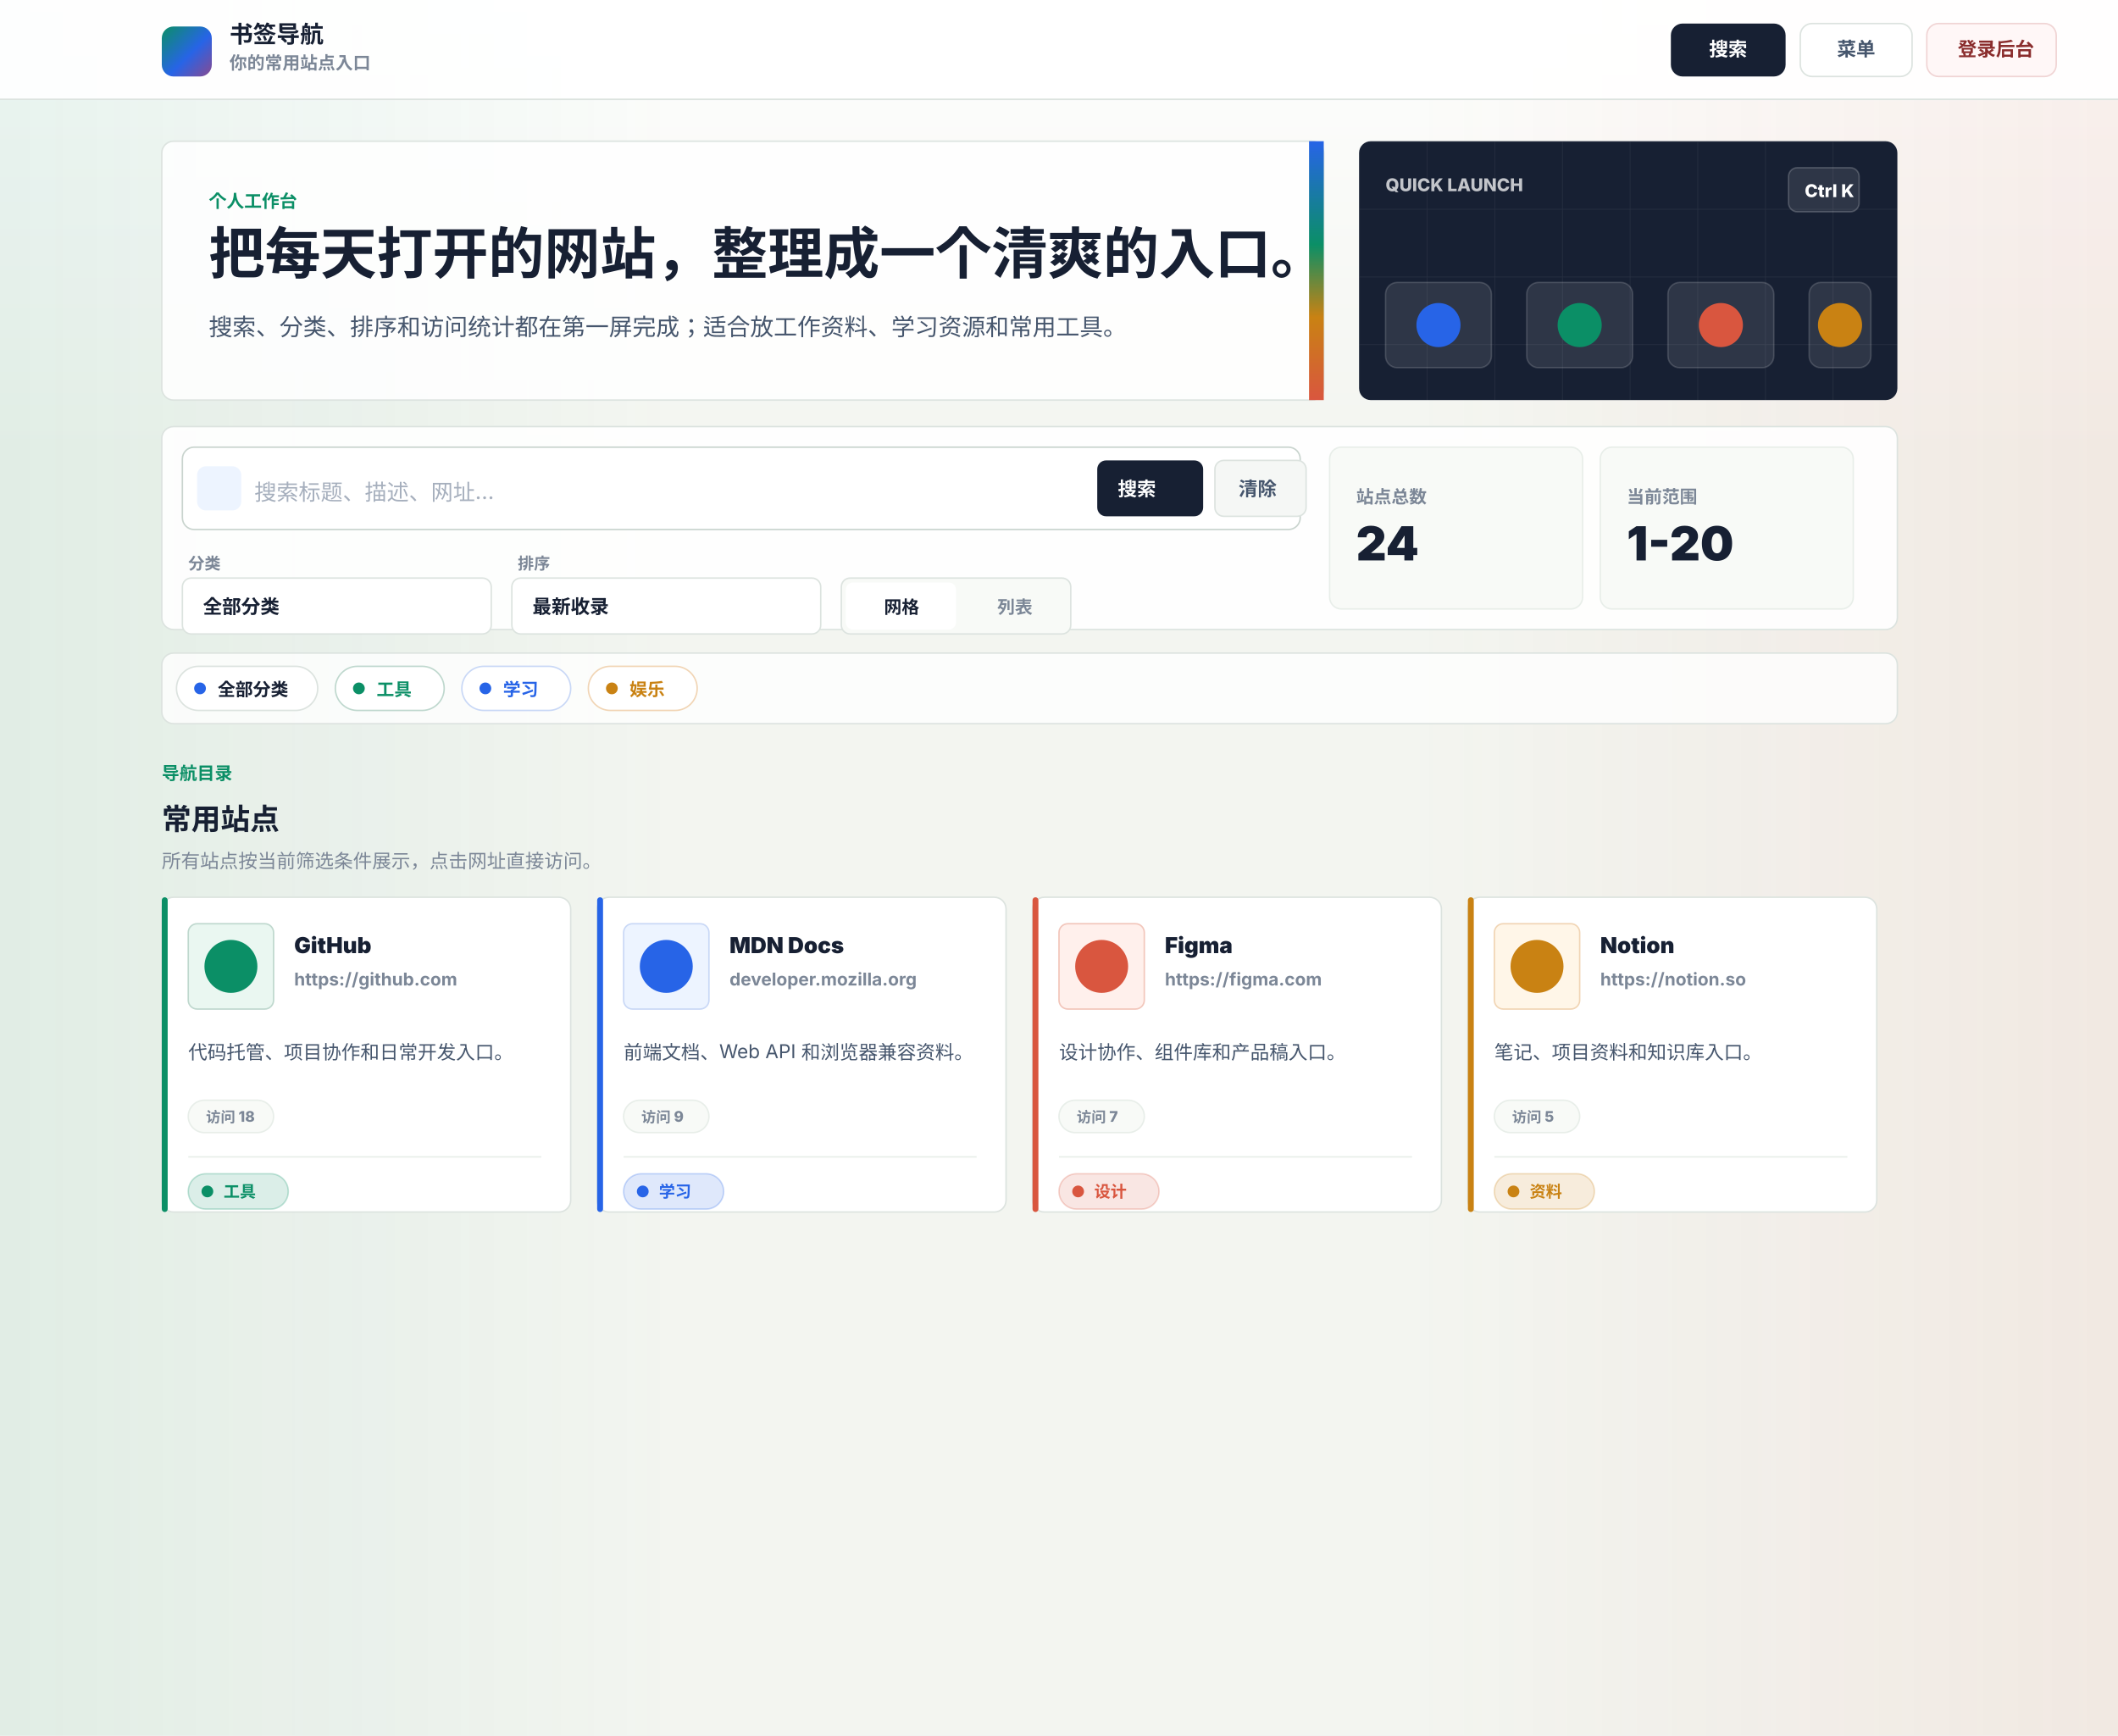
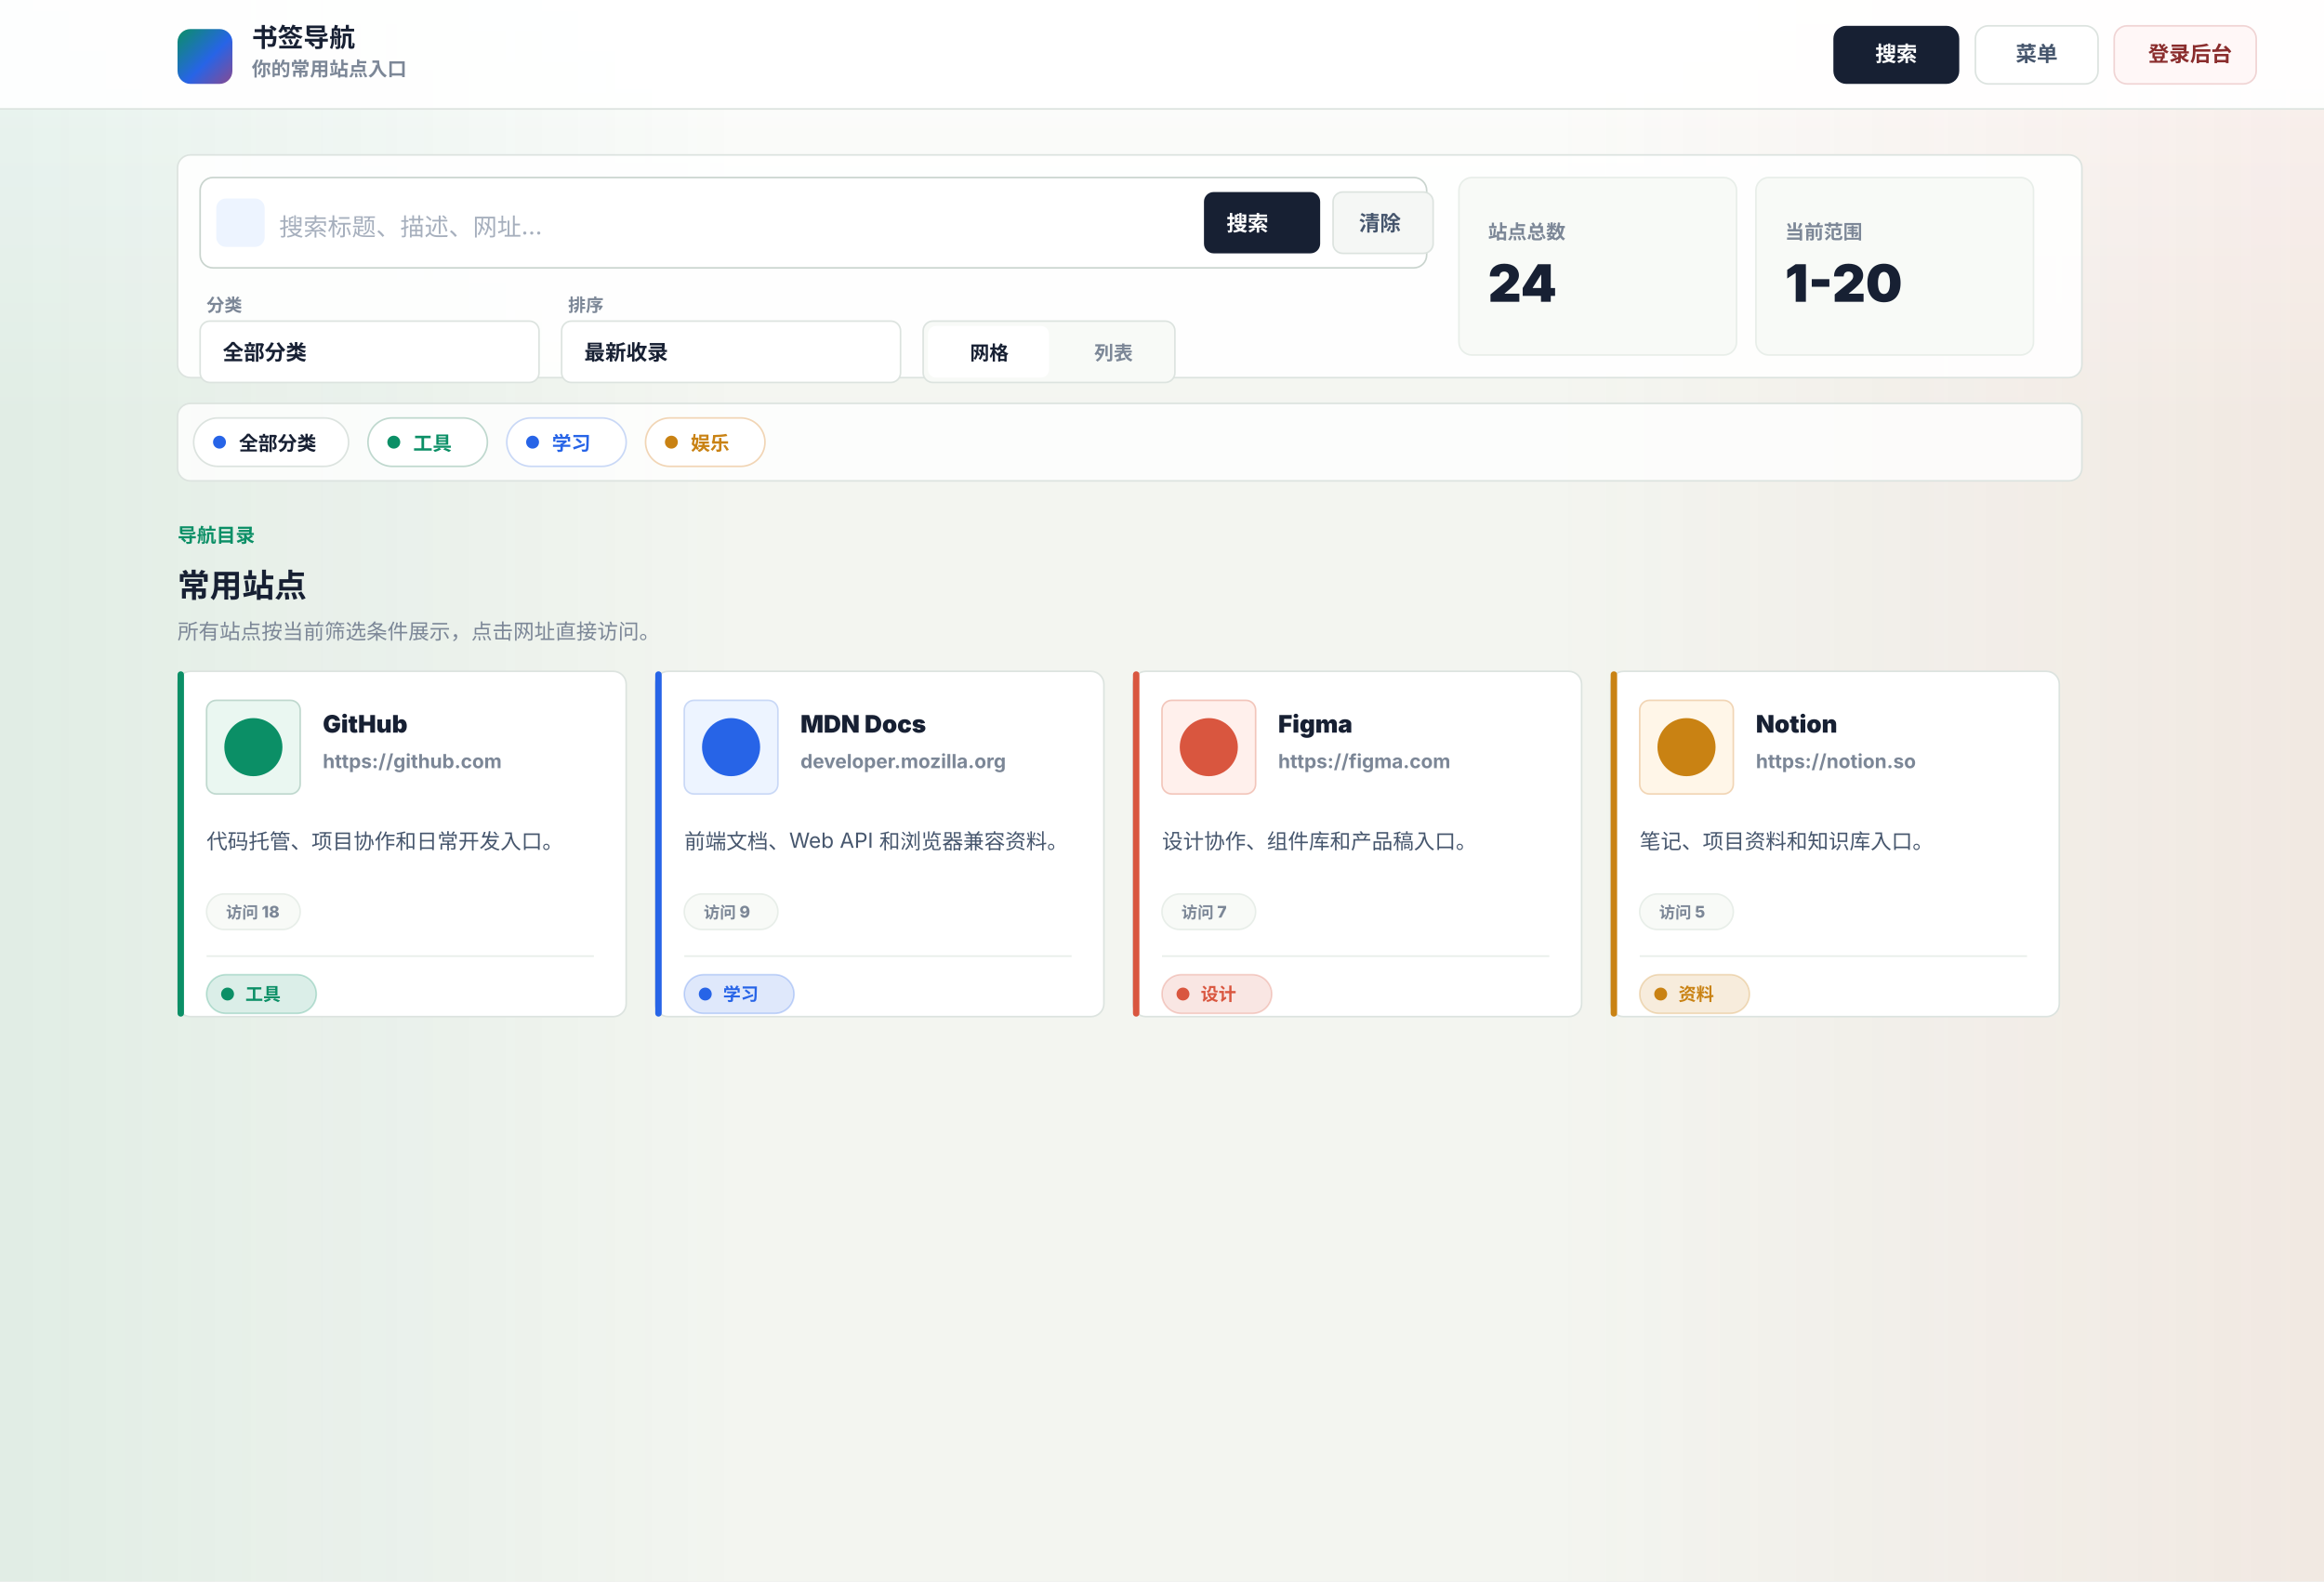
- <svg xmlns="http://www.w3.org/2000/svg" width="1440" height="1180" viewBox="0 0 1440 1180" fill="none">
-   <rect width="1440" height="1180" fill="#F3F5F0" />
-   <rect width="1440" height="310" fill="url(#topWash)" />
-   <rect x="0" y="0" width="460" height="1180" fill="url(#leftWash)" />
-   <rect x="960" y="0" width="480" height="1180" fill="url(#rightWash)" />
-   <rect x="0" y="0" width="1440" height="68" fill="white" fill-opacity="0.92" />
+ <svg xmlns="http://www.w3.org/2000/svg" width="1440" height="980" viewBox="0 0 1440 980" fill="none">
+   <rect width="1440" height="980" fill="#F3F5F0" />
+   <rect width="1440" height="260" fill="url(#topWash)" />
+   <rect x="0" y="0" width="460" height="980" fill="url(#leftWash)" />
+   <rect x="960" y="0" width="480" height="980" fill="url(#rightWash)" />
+   <rect width="1440" height="68" fill="white" fill-opacity="0.92" />
  <line x1="0" y1="67.5" x2="1440" y2="67.5" stroke="#DCE3DF" />
  <rect x="110" y="18" width="34" height="34" rx="8" fill="url(#brandGrad)" />
  <text x="156" y="29" fill="#172033" font-family="Inter, Noto Sans SC, sans-serif" font-size="16" font-weight="800">书签导航</text>
  <text x="156" y="47" fill="#7C8797" font-family="Inter, Noto Sans SC, sans-serif" font-size="12" font-weight="600">你的常用站点入口</text>
  <rect x="1136" y="16" width="78" height="36" rx="8" fill="#172033" />
  <text x="1162" y="38" fill="white" font-family="Inter, Noto Sans SC, sans-serif" font-size="13" font-weight="800">搜索</text>
  <rect x="1224" y="16" width="76" height="36" rx="8" fill="white" stroke="#DCE3DF" />
  <text x="1249" y="38" fill="#46566D" font-family="Inter, Noto Sans SC, sans-serif" font-size="13" font-weight="800">菜单</text>
  <rect x="1310" y="16" width="88" height="36" rx="8" fill="#FFF7F7" stroke="#F0D4D4" />
  <text x="1331" y="38" fill="#8A2D2D" font-family="Inter, Noto Sans SC, sans-serif" font-size="13" font-weight="800">登录后台</text>
  <g transform="translate(110 96)">
-     <rect width="790" height="176" rx="8" fill="white" fill-opacity="0.86" stroke="#DCE3DF" />
-     <rect x="780" width="10" height="176" fill="url(#railGrad)" />
-     <text x="32" y="45" fill="#0B8F66" font-family="Inter, Noto Sans SC, sans-serif" font-size="12" font-weight="850">个人工作台</text>
-     <text x="32" y="90" fill="#172033" font-family="Inter, Noto Sans SC, sans-serif" font-size="38" font-weight="850">把每天打开的网站，整理成一个清爽的入口。</text>
-     <text x="32" y="132" fill="#46566D" font-family="Inter, Noto Sans SC, sans-serif" font-size="16" font-weight="500">搜索、分类、排序和访问统计都在第一屏完成；适合放工作资料、学习资源和常用工具。</text>
-   </g>
-   <g transform="translate(924 96)">
-     <rect width="366" height="176" rx="8" fill="#172033" />
-     <path d="M0 0H366V176H0V0Z" fill="url(#gridPattern)" opacity="0.45" />
-     <text x="18" y="34" fill="white" fill-opacity="0.74" font-family="Inter, sans-serif" font-size="12" font-weight="760">QUICK LAUNCH</text>
-     <rect x="292" y="18" width="48" height="30" rx="6" fill="white" fill-opacity="0.1" stroke="white" stroke-opacity="0.2" />
-     <text x="303" y="38" fill="white" font-family="Inter, sans-serif" font-size="12" font-weight="800">Ctrl K</text>
-     <g transform="translate(18 96)">
-       <rect width="72" height="58" rx="8" fill="white" fill-opacity="0.1" stroke="white" stroke-opacity="0.16" />
-       <rect x="96" width="72" height="58" rx="8" fill="white" fill-opacity="0.1" stroke="white" stroke-opacity="0.16" />
-       <rect x="192" width="72" height="58" rx="8" fill="white" fill-opacity="0.1" stroke="white" stroke-opacity="0.16" />
-       <rect x="288" width="42" height="58" rx="8" fill="white" fill-opacity="0.1" stroke="white" stroke-opacity="0.16" />
-       <circle cx="36" cy="29" r="15" fill="#2764E7" />
-       <circle cx="132" cy="29" r="15" fill="#0B8F66" />
-       <circle cx="228" cy="29" r="15" fill="#D9563F" />
-       <circle cx="309" cy="29" r="15" fill="#C98213" />
-     </g>
-   </g>
-   <g transform="translate(110 290)">
    <rect width="1180" height="138" rx="8" fill="white" fill-opacity="0.9" stroke="#DCE3DF" />
    <rect x="14" y="14" width="760" height="56" rx="8" fill="white" stroke="#C9D4CE" />
    <rect x="24" y="27" width="30" height="30" rx="6" fill="#EDF4FF" />
    <text x="63" y="50" fill="#A6AFBD" font-family="Inter, Noto Sans SC, sans-serif" font-size="15">搜索标题、描述、网址...</text>
    <rect x="636" y="23" width="72" height="38" rx="6" fill="#172033" />
    <text x="650" y="47" fill="white" font-family="Inter, Noto Sans SC, sans-serif" font-size="13" font-weight="800">搜索</text>
    <rect x="716" y="23" width="62" height="38" rx="6" fill="#F5F7F5" stroke="#DCE3DF" />
    <text x="732" y="47" fill="#46566D" font-family="Inter, Noto Sans SC, sans-serif" font-size="13" font-weight="800">清除</text>
    <text x="18" y="97" fill="#7C8797" font-family="Inter, Noto Sans SC, sans-serif" font-size="11" font-weight="800">分类</text>
    <rect x="14" y="103" width="210" height="38" rx="6" fill="white" stroke="#DCE3DF" />
    <text x="28" y="127" fill="#172033" font-family="Inter, Noto Sans SC, sans-serif" font-size="13" font-weight="700">全部分类</text>
    <text x="242" y="97" fill="#7C8797" font-family="Inter, Noto Sans SC, sans-serif" font-size="11" font-weight="800">排序</text>
    <rect x="238" y="103" width="210" height="38" rx="6" fill="white" stroke="#DCE3DF" />
    <text x="252" y="127" fill="#172033" font-family="Inter, Noto Sans SC, sans-serif" font-size="13" font-weight="700">最新收录</text>
    <rect x="462" y="103" width="156" height="38" rx="6" fill="#F8FAF7" stroke="#DCE3DF" />
    <rect x="465" y="106" width="75" height="32" rx="5" fill="white" />
    <text x="491" y="127" fill="#172033" font-family="Inter, Noto Sans SC, sans-serif" font-size="12" font-weight="800">网格</text>
    <text x="568" y="127" fill="#7C8797" font-family="Inter, Noto Sans SC, sans-serif" font-size="12" font-weight="800">列表</text>
    <rect x="794" y="14" width="172" height="110" rx="8" fill="#F8FAF7" stroke="#E8EEE9" />
    <text x="812" y="52" fill="#7C8797" font-family="Inter, Noto Sans SC, sans-serif" font-size="12" font-weight="800">站点总数</text>
    <text x="812" y="91" fill="#172033" font-family="Inter, sans-serif" font-size="32" font-weight="850">24</text>
    <rect x="978" y="14" width="172" height="110" rx="8" fill="#F8FAF7" stroke="#E8EEE9" />
    <text x="996" y="52" fill="#7C8797" font-family="Inter, Noto Sans SC, sans-serif" font-size="12" font-weight="800">当前范围</text>
    <text x="996" y="91" fill="#172033" font-family="Inter, sans-serif" font-size="32" font-weight="850">1-20</text>
  </g>
-   <g transform="translate(110 444)">
+   <g transform="translate(110 250)">
    <rect width="1180" height="48" rx="8" fill="white" fill-opacity="0.78" stroke="#DCE3DF" />
    <g transform="translate(10 9)">
      <rect width="96" height="30" rx="15" fill="white" stroke="#DCE3DF" />
      <circle cx="16" cy="15" r="4" fill="#2764E7" />
      <text x="28" y="20" fill="#172033" font-family="Inter, Noto Sans SC, sans-serif" font-size="12" font-weight="850">全部分类</text>
      <rect x="108" width="74" height="30" rx="15" fill="white" stroke="#BFD8CE" />
      <circle cx="124" cy="15" r="4" fill="#0B8F66" />
      <text x="136" y="20" fill="#0B8F66" font-family="Inter, Noto Sans SC, sans-serif" font-size="12" font-weight="850">工具</text>
      <rect x="194" width="74" height="30" rx="15" fill="white" stroke="#C9D8F6" />
      <circle cx="210" cy="15" r="4" fill="#2764E7" />
      <text x="222" y="20" fill="#2764E7" font-family="Inter, Noto Sans SC, sans-serif" font-size="12" font-weight="850">学习</text>
      <rect x="280" width="74" height="30" rx="15" fill="white" stroke="#F1D5B5" />
      <circle cx="296" cy="15" r="4" fill="#C98213" />
      <text x="308" y="20" fill="#C98213" font-family="Inter, Noto Sans SC, sans-serif" font-size="12" font-weight="850">娱乐</text>
    </g>
  </g>
-   <g transform="translate(110 530)">
+   <g transform="translate(110 336)">
    <text x="0" y="0" fill="#0B8F66" font-family="Inter, Noto Sans SC, sans-serif" font-size="12" font-weight="850">导航目录</text>
    <text x="0" y="34" fill="#172033" font-family="Inter, Noto Sans SC, sans-serif" font-size="20" font-weight="850">常用站点</text>
    <text x="0" y="60" fill="#7C8797" font-family="Inter, Noto Sans SC, sans-serif" font-size="13">所有站点按当前筛选条件展示，点击网址直接访问。</text>
  </g>
-   <g transform="translate(110 610)">
+   <g transform="translate(110 416)">
    <g>
      <rect width="278" height="214" rx="8" fill="white" stroke="#DCE3DF" />
      <rect width="4" height="214" rx="2" fill="#0B8F66" />
      <rect x="18" y="18" width="58" height="58" rx="6" fill="#EAF7F1" stroke="#BFD8CE" />
      <circle cx="47" cy="47" r="18" fill="#0B8F66" />
      <text x="90" y="38" fill="#172033" font-family="Inter, Noto Sans SC, sans-serif" font-size="15" font-weight="850">GitHub</text>
      <text x="90" y="60" fill="#7C8797" font-family="Inter, sans-serif" font-size="12" font-weight="650">https://github.com</text>
      <text x="18" y="110" fill="#46566D" font-family="Inter, Noto Sans SC, sans-serif" font-size="13">代码托管、项目协作和日常开发入口。</text>
      <rect x="18" y="138" width="58" height="22" rx="11" fill="#F8FAF7" stroke="#E8EEE9" />
      <text x="30" y="153" fill="#7C8797" font-family="Inter, Noto Sans SC, sans-serif" font-size="10" font-weight="800">访问 18</text>
      <line x1="18" y1="176.5" x2="258" y2="176.5" stroke="#E8EEE9" />
      <rect x="18" y="188" width="68" height="24" rx="12" fill="#0B8F6625" stroke="#0B8F6640" />
      <circle cx="31" cy="200" r="4" fill="#0B8F66" />
      <text x="42" y="204" fill="#0B8F66" font-family="Inter, Noto Sans SC, sans-serif" font-size="11" font-weight="850">工具</text>
    </g>
    <g transform="translate(296 0)">
      <rect width="278" height="214" rx="8" fill="white" stroke="#DCE3DF" />
      <rect width="4" height="214" rx="2" fill="#2764E7" />
      <rect x="18" y="18" width="58" height="58" rx="6" fill="#EDF4FF" stroke="#C9D8F6" />
      <circle cx="47" cy="47" r="18" fill="#2764E7" />
      <text x="90" y="38" fill="#172033" font-family="Inter, Noto Sans SC, sans-serif" font-size="15" font-weight="850">MDN Docs</text>
      <text x="90" y="60" fill="#7C8797" font-family="Inter, sans-serif" font-size="12" font-weight="650">developer.mozilla.org</text>
      <text x="18" y="110" fill="#46566D" font-family="Inter, Noto Sans SC, sans-serif" font-size="13">前端文档、Web API 和浏览器兼容资料。</text>
      <rect x="18" y="138" width="58" height="22" rx="11" fill="#F8FAF7" stroke="#E8EEE9" />
      <text x="30" y="153" fill="#7C8797" font-family="Inter, Noto Sans SC, sans-serif" font-size="10" font-weight="800">访问 9</text>
      <line x1="18" y1="176.5" x2="258" y2="176.5" stroke="#E8EEE9" />
      <rect x="18" y="188" width="68" height="24" rx="12" fill="#2764E725" stroke="#2764E740" />
      <circle cx="31" cy="200" r="4" fill="#2764E7" />
      <text x="42" y="204" fill="#2764E7" font-family="Inter, Noto Sans SC, sans-serif" font-size="11" font-weight="850">学习</text>
    </g>
    <g transform="translate(592 0)">
      <rect width="278" height="214" rx="8" fill="white" stroke="#DCE3DF" />
      <rect width="4" height="214" rx="2" fill="#D9563F" />
      <rect x="18" y="18" width="58" height="58" rx="6" fill="#FFF0EC" stroke="#F2C6BB" />
      <circle cx="47" cy="47" r="18" fill="#D9563F" />
      <text x="90" y="38" fill="#172033" font-family="Inter, Noto Sans SC, sans-serif" font-size="15" font-weight="850">Figma</text>
      <text x="90" y="60" fill="#7C8797" font-family="Inter, sans-serif" font-size="12" font-weight="650">https://figma.com</text>
      <text x="18" y="110" fill="#46566D" font-family="Inter, Noto Sans SC, sans-serif" font-size="13">设计协作、组件库和产品稿入口。</text>
      <rect x="18" y="138" width="58" height="22" rx="11" fill="#F8FAF7" stroke="#E8EEE9" />
      <text x="30" y="153" fill="#7C8797" font-family="Inter, Noto Sans SC, sans-serif" font-size="10" font-weight="800">访问 7</text>
      <line x1="18" y1="176.5" x2="258" y2="176.5" stroke="#E8EEE9" />
      <rect x="18" y="188" width="68" height="24" rx="12" fill="#D9563F25" stroke="#D9563F40" />
      <circle cx="31" cy="200" r="4" fill="#D9563F" />
      <text x="42" y="204" fill="#D9563F" font-family="Inter, Noto Sans SC, sans-serif" font-size="11" font-weight="850">设计</text>
    </g>
    <g transform="translate(888 0)">
      <rect width="278" height="214" rx="8" fill="white" stroke="#DCE3DF" />
      <rect width="4" height="214" rx="2" fill="#C98213" />
      <rect x="18" y="18" width="58" height="58" rx="6" fill="#FFF6E8" stroke="#F1D5B5" />
      <circle cx="47" cy="47" r="18" fill="#C98213" />
      <text x="90" y="38" fill="#172033" font-family="Inter, Noto Sans SC, sans-serif" font-size="15" font-weight="850">Notion</text>
      <text x="90" y="60" fill="#7C8797" font-family="Inter, sans-serif" font-size="12" font-weight="650">https://notion.so</text>
      <text x="18" y="110" fill="#46566D" font-family="Inter, Noto Sans SC, sans-serif" font-size="13">笔记、项目资料和知识库入口。</text>
      <rect x="18" y="138" width="58" height="22" rx="11" fill="#F8FAF7" stroke="#E8EEE9" />
      <text x="30" y="153" fill="#7C8797" font-family="Inter, Noto Sans SC, sans-serif" font-size="10" font-weight="800">访问 5</text>
      <line x1="18" y1="176.5" x2="258" y2="176.5" stroke="#E8EEE9" />
      <rect x="18" y="188" width="68" height="24" rx="12" fill="#C9821325" stroke="#C9821340" />
      <circle cx="31" cy="200" r="4" fill="#C98213" />
      <text x="42" y="204" fill="#C98213" font-family="Inter, Noto Sans SC, sans-serif" font-size="11" font-weight="850">资料</text>
    </g>
  </g>
  <defs>
-     <linearGradient id="topWash" x1="720" y1="0" x2="720" y2="310" gradientUnits="userSpaceOnUse">
+     <linearGradient id="topWash" x1="720" y1="0" x2="720" y2="260" gradientUnits="userSpaceOnUse">
      <stop stop-color="white" stop-opacity="0.9" />
      <stop offset="1" stop-color="white" stop-opacity="0" />
    </linearGradient>
    <linearGradient id="leftWash" x1="0" y1="0" x2="460" y2="0" gradientUnits="userSpaceOnUse">
      <stop stop-color="#0B8F66" stop-opacity="0.08" />
      <stop offset="1" stop-color="#0B8F66" stop-opacity="0" />
    </linearGradient>
    <linearGradient id="rightWash" x1="1440" y1="0" x2="960" y2="0" gradientUnits="userSpaceOnUse">
      <stop stop-color="#D9563F" stop-opacity="0.08" />
      <stop offset="1" stop-color="#D9563F" stop-opacity="0" />
    </linearGradient>
    <linearGradient id="brandGrad" x1="110" y1="18" x2="144" y2="52" gradientUnits="userSpaceOnUse">
      <stop stop-color="#0B8F66" />
      <stop offset="0.56" stop-color="#2764E7" />
      <stop offset="1" stop-color="#884A91" />
    </linearGradient>
-     <linearGradient id="railGrad" x1="785" y1="0" x2="785" y2="176" gradientUnits="userSpaceOnUse">
-       <stop stop-color="#2764E7" />
-       <stop offset="0.4" stop-color="#0B8F66" />
-       <stop offset="0.68" stop-color="#C98213" />
-       <stop offset="1" stop-color="#D9563F" />
-     </linearGradient>
-     <pattern id="gridPattern" width="46" height="46" patternUnits="userSpaceOnUse">
-       <path d="M46 0H0V46" stroke="white" stroke-opacity="0.14" />
-     </pattern>
  </defs>
</svg>
